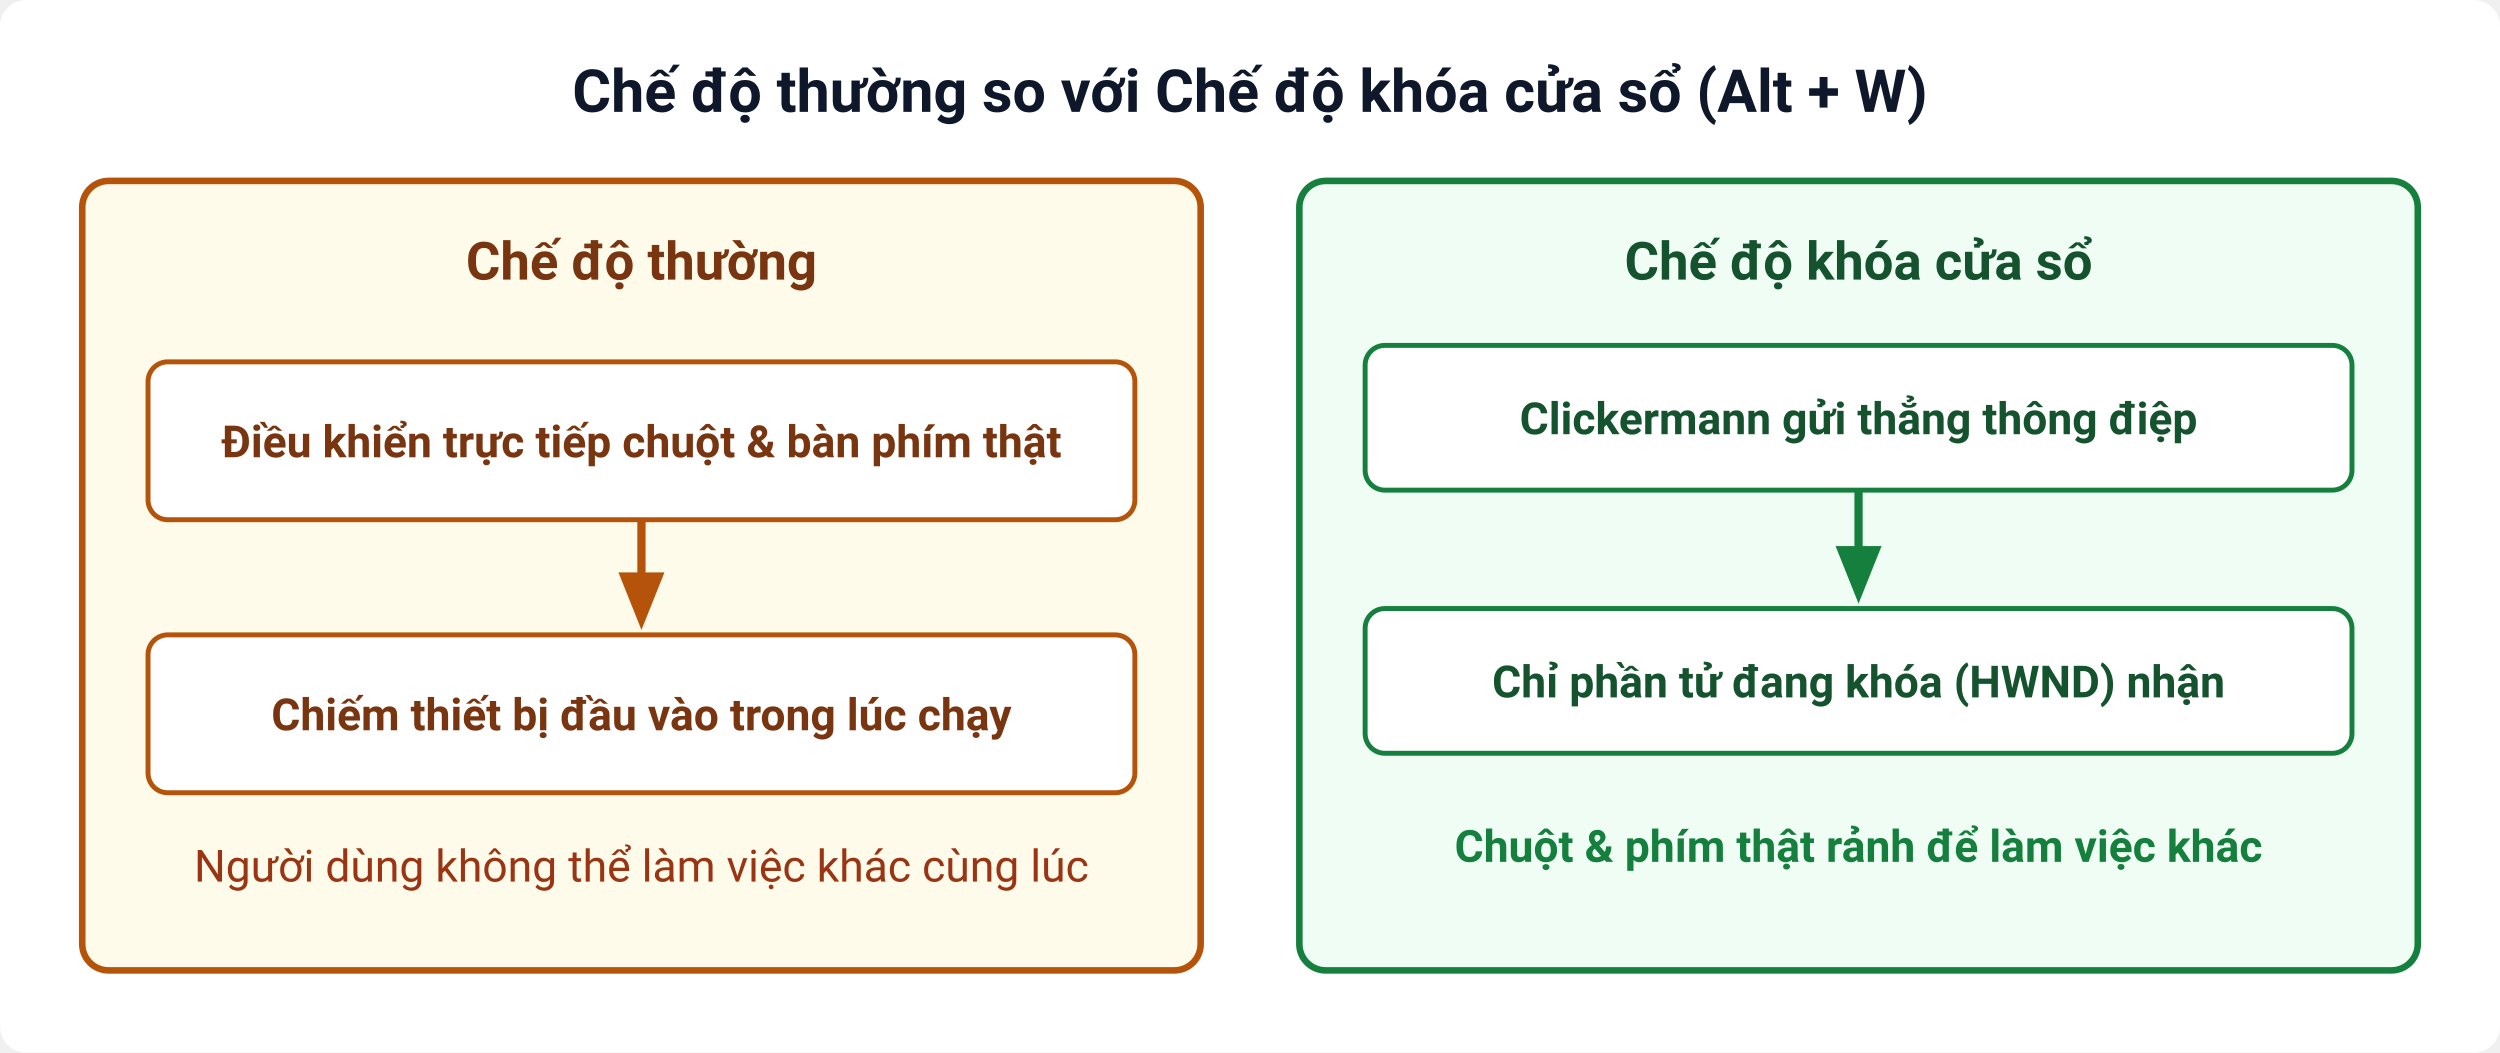
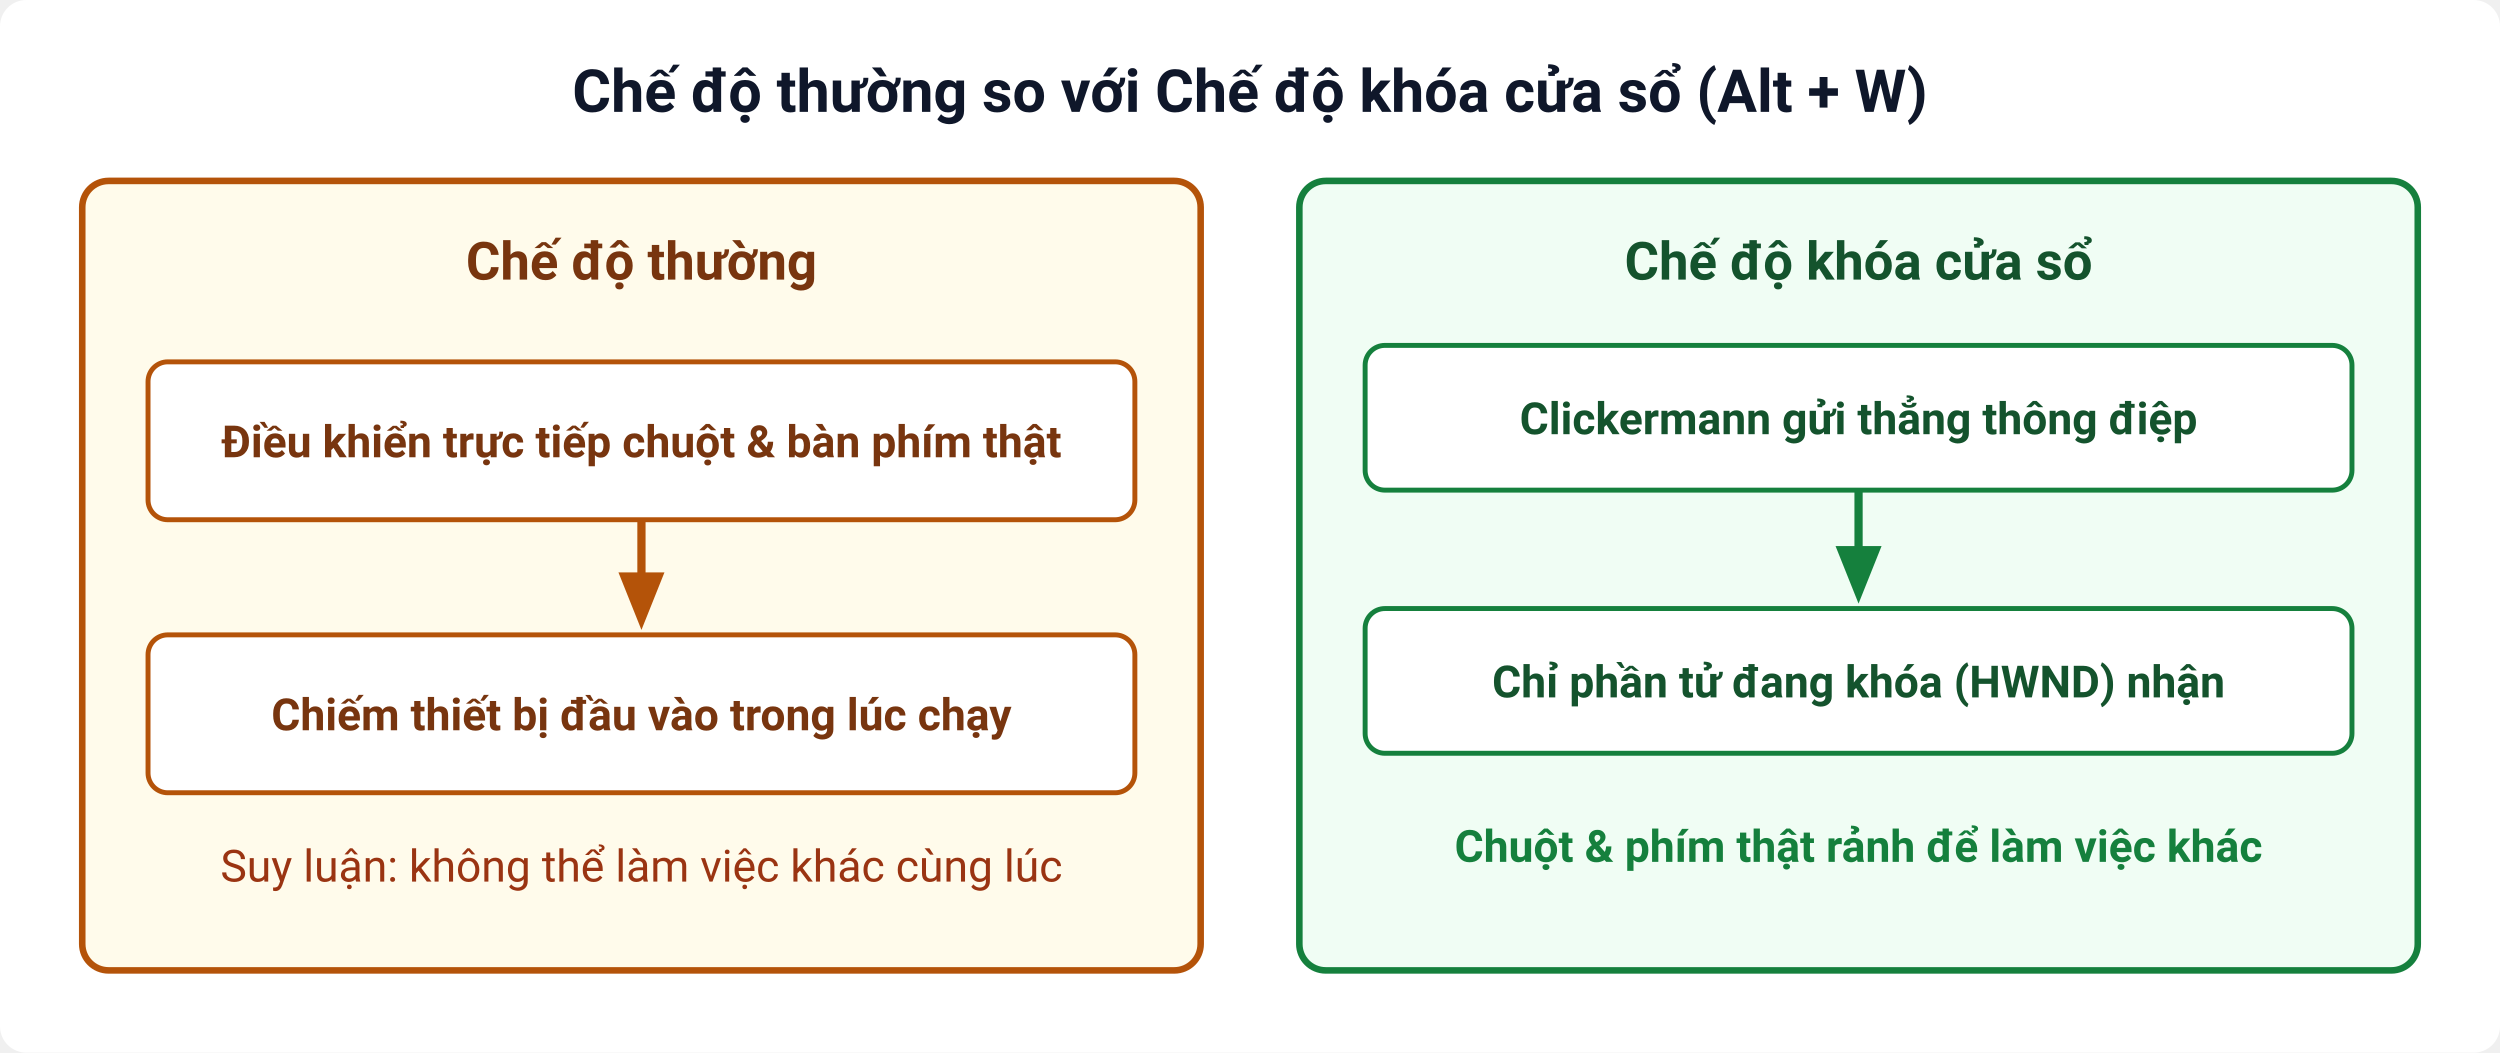
<svg xmlns="http://www.w3.org/2000/svg" viewBox="0 0 760 320" font-family="-apple-system, BlinkMacSystemFont, 'Segoe UI', Roboto, sans-serif">
  <rect width="760" height="320" fill="#ffffff" rx="8" />
  <defs>
    <marker id="ar-1" viewBox="0 0 10 10" refX="8" refY="5" markerWidth="7" markerHeight="7" orient="auto-start-reverse">
      <path d="M 0 1 L 10 5 L 0 9 z" fill="#b45309" />
    </marker>
    <marker id="ar-2" viewBox="0 0 10 10" refX="8" refY="5" markerWidth="7" markerHeight="7" orient="auto-start-reverse">
      <path d="M 0 1 L 10 5 L 0 9 z" fill="#15803d" />
    </marker>
  </defs>
  <text x="380" y="34" text-anchor="middle" font-size="18" font-weight="700" fill="#0f172a">Chế độ thường so với Chế độ khóa cửa sổ (Alt + W)</text>
  <rect x="25" y="55" width="340" height="240" rx="8" fill="#fffbeb" stroke="#b45309" stroke-width="2" />
  <text x="195" y="85" text-anchor="middle" font-size="16" font-weight="700" fill="#78350f">Chế độ thường</text>
  <rect x="45" y="110" width="300" height="48" rx="6" fill="#ffffff" stroke="#b45309" stroke-width="1.5" />
  <text x="195" y="139" text-anchor="middle" font-size="13.5" font-weight="600" fill="#78350f">Điều khiển trực tiếp chuột &amp; bàn phím thật</text>
  <line x1="195" y1="158" x2="195" y2="188" stroke="#b45309" stroke-width="2.5" marker-end="url(#ar-1)" />
  <rect x="45" y="193" width="300" height="48" rx="6" fill="#ffffff" stroke="#b45309" stroke-width="1.5" />
  <text x="195" y="222" text-anchor="middle" font-size="13.5" font-weight="600" fill="#78350f">Chiếm thiết bị đầu vào trong lúc chạy</text>
-   <text x="195" y="268" text-anchor="middle" font-size="13.5" fill="#9a3412">Người dùng không thể làm việc khác cùng lúc</text>
+   <text x="195" y="268" text-anchor="middle" font-size="13.5" fill="#9a3412">Suy luận: không thể làm việc khác cùng lúc</text>
  <rect x="395" y="55" width="340" height="240" rx="8" fill="#f0fdf4" stroke="#15803d" stroke-width="2" />
  <text x="565" y="85" text-anchor="middle" font-size="16" font-weight="700" fill="#14532d">Chế độ khóa cửa sổ</text>
  <rect x="415" y="105" width="300" height="44" rx="6" fill="#ffffff" stroke="#15803d" stroke-width="1.5" />
  <text x="565" y="132" text-anchor="middle" font-size="13.5" font-weight="600" fill="#14532d">Clickermann gửi thẳng thông điệp</text>
  <line x1="565" y1="149" x2="565" y2="180" stroke="#15803d" stroke-width="2.5" marker-end="url(#ar-2)" />
  <rect x="415" y="185" width="300" height="44" rx="6" fill="#ffffff" stroke="#15803d" stroke-width="1.5" />
  <text x="565" y="212" text-anchor="middle" font-size="13.5" font-weight="600" fill="#14532d">Chỉ phần tử đang khóa (HWND) nhận</text>
  <text x="565" y="262" text-anchor="middle" font-size="13.5" font-weight="600" fill="#15803d">Chuột &amp; phím thật rảnh để làm việc khác</text>
</svg>
